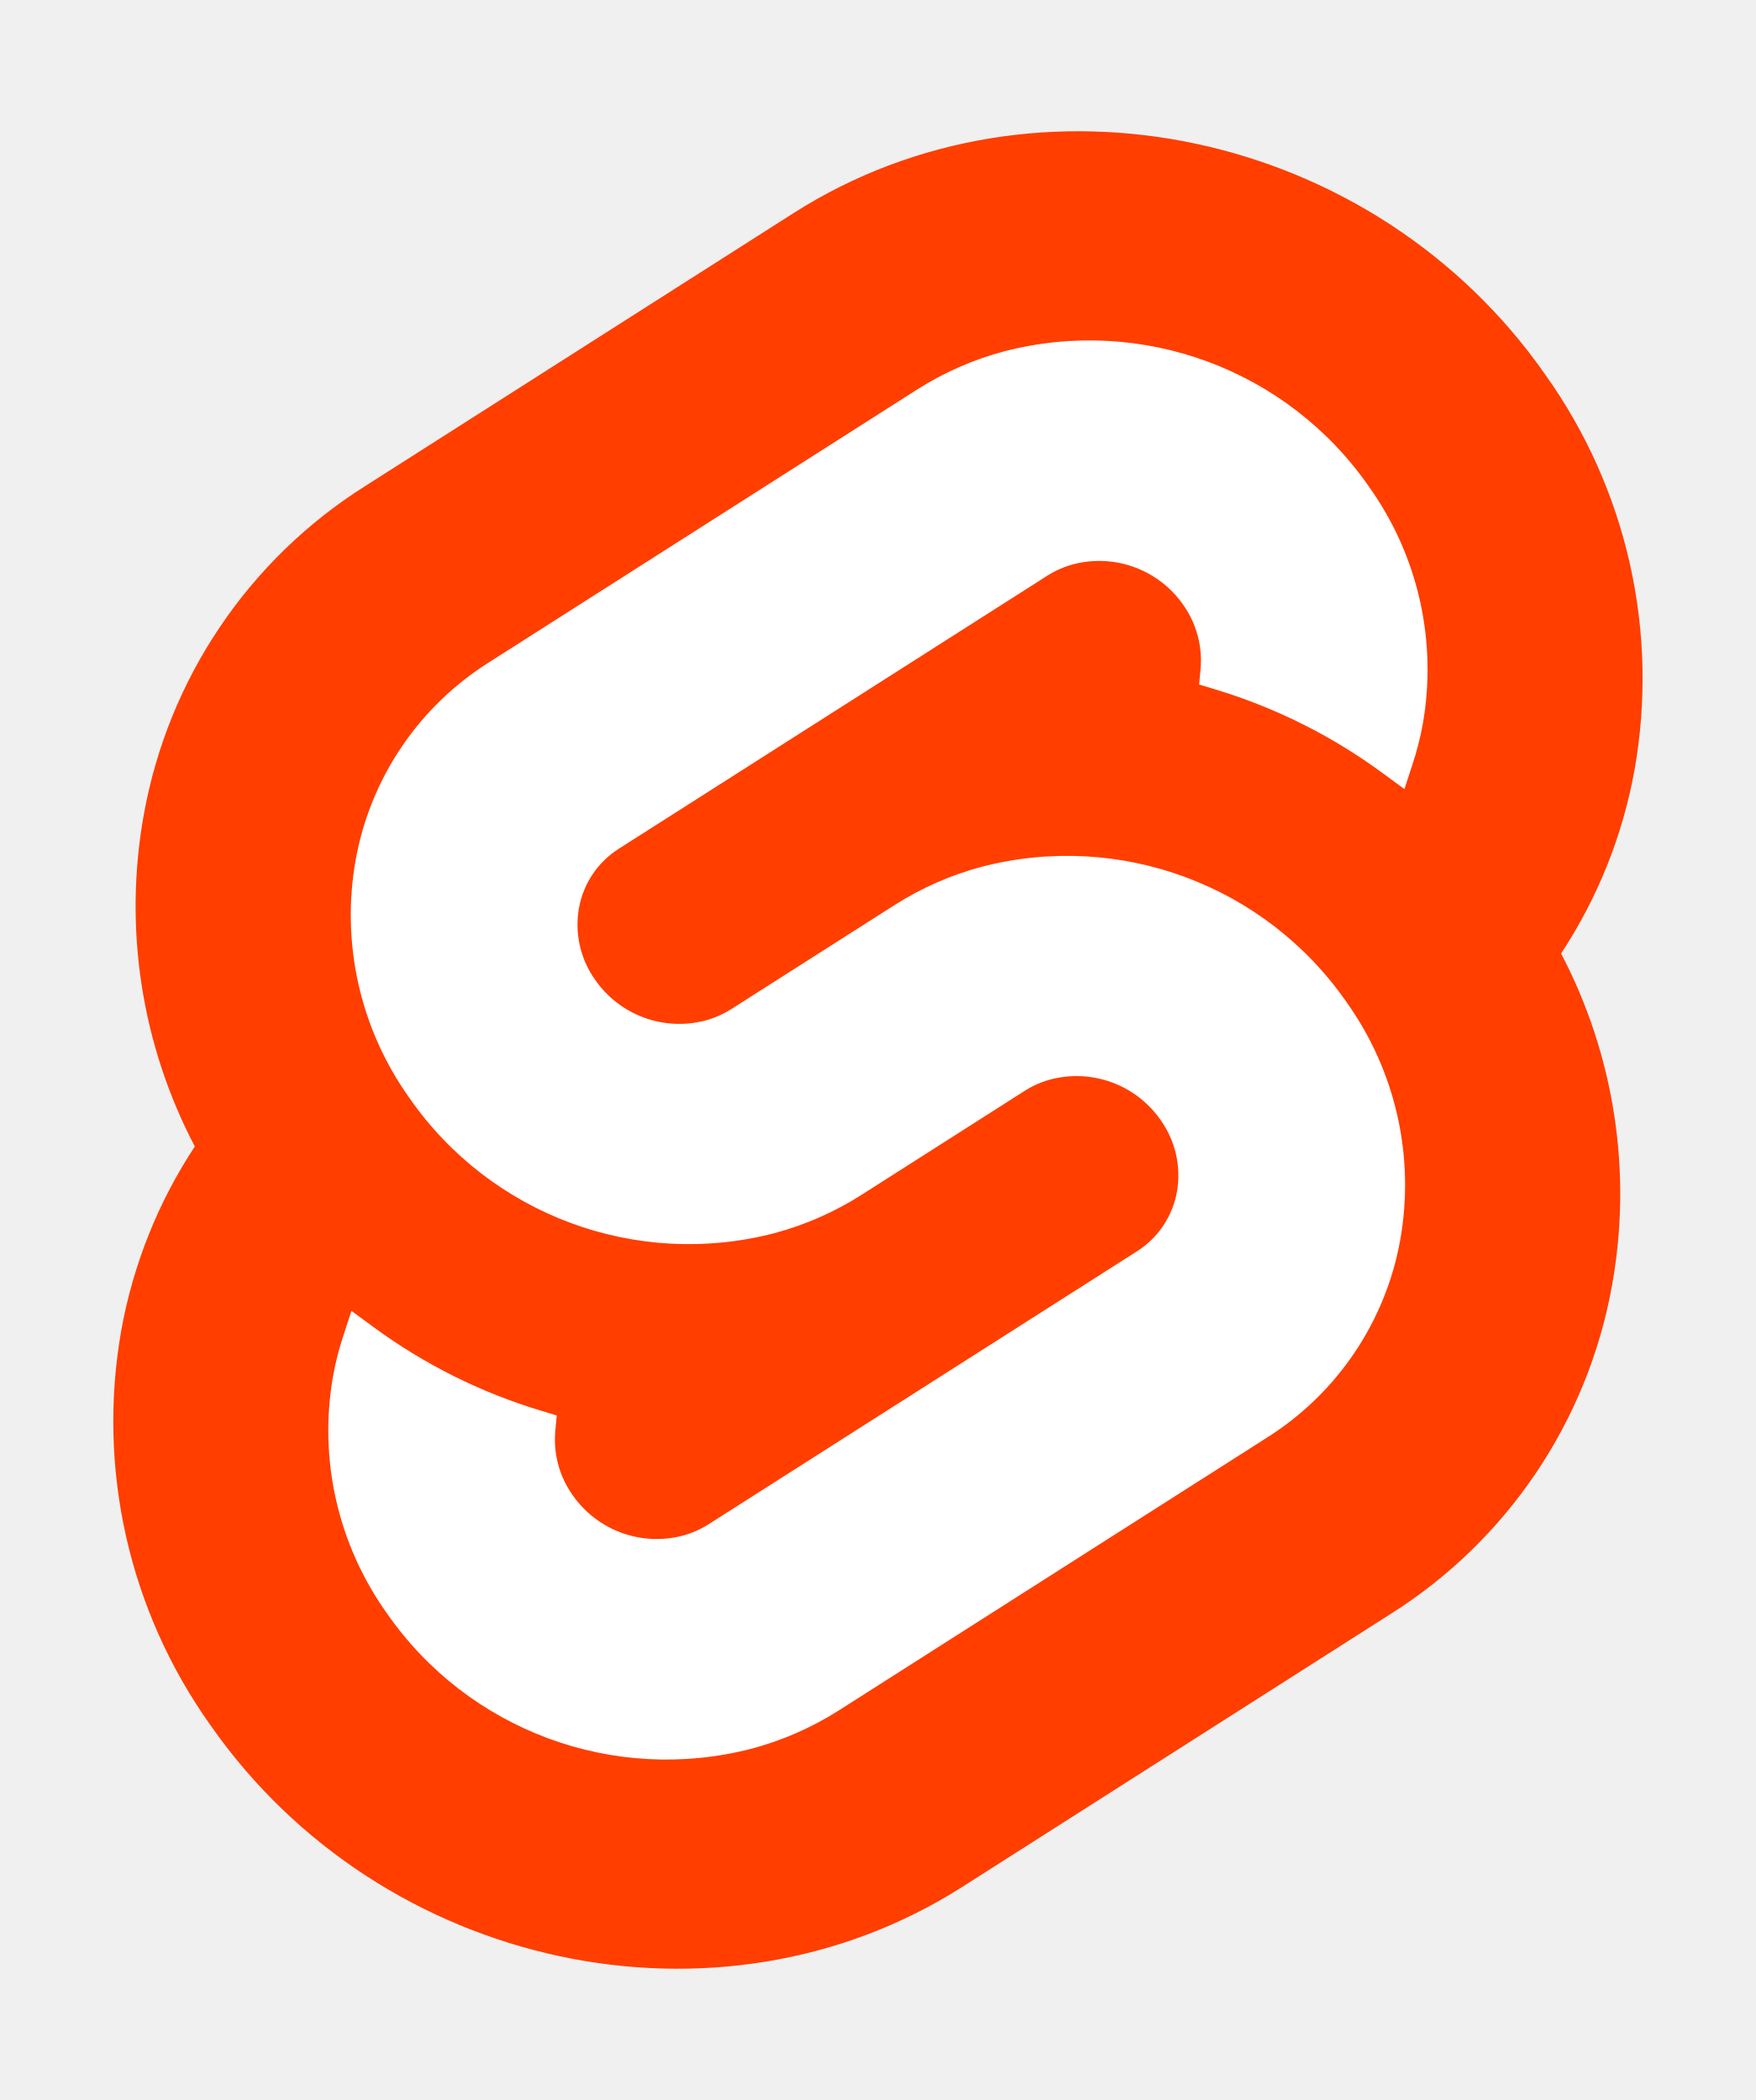
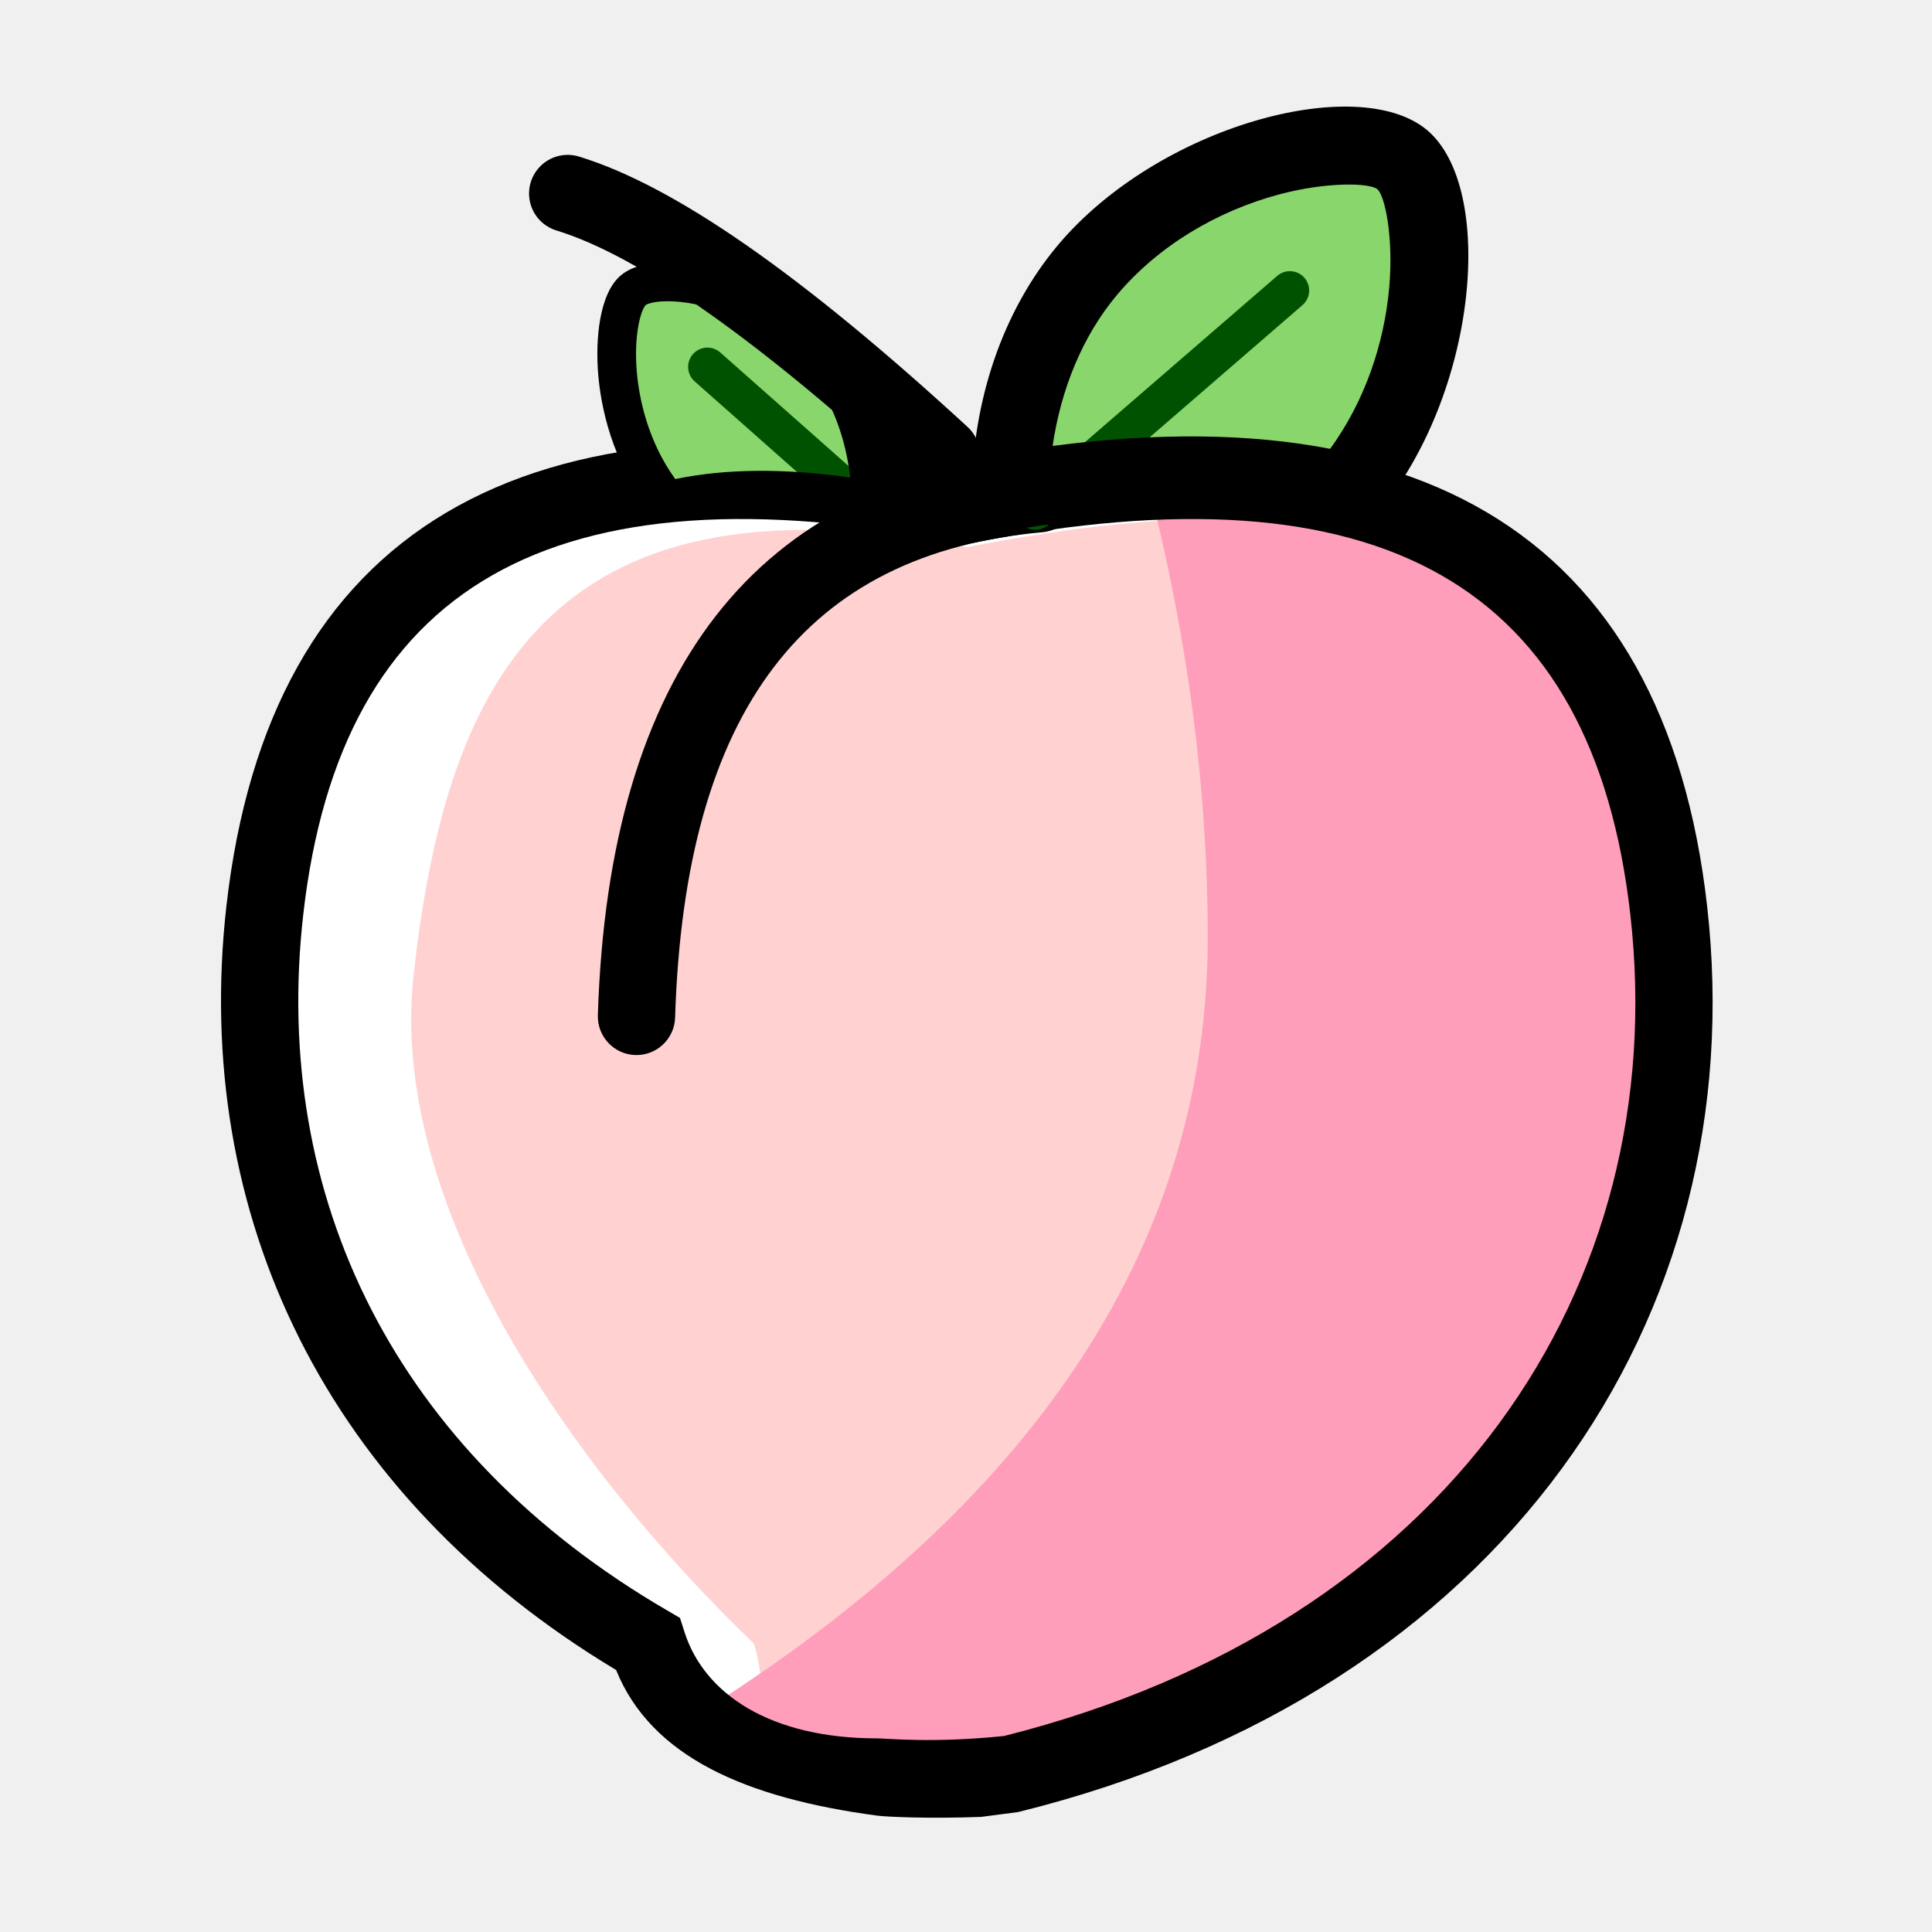
- <svg xmlns="http://www.w3.org/2000/svg" width="107" height="128" viewBox="0 0 107 128">
-   <path d="M94.157 22.819c-10.4-14.885-30.94-19.297-45.792-9.835L22.282 29.608A29.92 29.92 0 0 0 8.764 49.65a31.5 31.5 0 0 0 3.108 20.231 30 30 0 0 0-4.477 11.183 31.9 31.9 0 0 0 5.448 24.116c10.402 14.887 30.942 19.297 45.791 9.835l26.083-16.624A29.92 29.92 0 0 0 98.235 78.35a31.53 31.53 0 0 0-3.105-20.232 30 30 0 0 0 4.474-11.182 31.88 31.88 0 0 0-5.447-24.116" style="fill:#ff3e00" />
-   <path d="M45.817 106.582a20.72 20.72 0 0 1-22.237-8.243 19.17 19.17 0 0 1-3.277-14.503 18 18 0 0 1 .624-2.435l.49-1.498 1.337.981a33.6 33.6 0 0 0 10.203 5.098l.97.294-.09.968a5.85 5.85 0 0 0 1.052 3.878 6.24 6.24 0 0 0 6.695 2.485 5.8 5.8 0 0 0 1.603-.704L69.27 76.28a5.43 5.43 0 0 0 2.45-3.631 5.8 5.8 0 0 0-.987-4.371 6.24 6.24 0 0 0-6.698-2.487 5.7 5.7 0 0 0-1.6.704l-9.953 6.345a19 19 0 0 1-5.296 2.326 20.72 20.72 0 0 1-22.237-8.243 19.17 19.17 0 0 1-3.277-14.502 17.99 17.99 0 0 1 8.13-12.052l26.081-16.623a19 19 0 0 1 5.3-2.329 20.72 20.72 0 0 1 22.237 8.243 19.17 19.17 0 0 1 3.277 14.503 18 18 0 0 1-.624 2.435l-.49 1.498-1.337-.98a33.6 33.6 0 0 0-10.203-5.1l-.97-.294.09-.968a5.86 5.86 0 0 0-1.052-3.878 6.24 6.24 0 0 0-6.696-2.485 5.8 5.8 0 0 0-1.602.704L37.73 51.72a5.42 5.42 0 0 0-2.449 3.63 5.79 5.79 0 0 0 .986 4.372 6.24 6.24 0 0 0 6.698 2.486 5.8 5.8 0 0 0 1.602-.704l9.952-6.342a19 19 0 0 1 5.295-2.328 20.72 20.72 0 0 1 22.237 8.242 19.17 19.17 0 0 1 3.277 14.503 18 18 0 0 1-8.13 12.053l-26.081 16.622a19 19 0 0 1-5.3 2.328" style="fill:#fff" />
+ <svg xmlns="http://www.w3.org/2000/svg" width="800px" height="800px" viewBox="0 0 1024 1024" class="icon" version="1.1">
+   <path d="M464.77 941.82c-74 0-110.64-36.68-121.46-70.57-160.81-93.52-219.49-242.4-202.93-388.72q31.88-281.66 372-215 340.17-66.64 372 215c20.45 180.67-77.29 390.66-349.63 458q-61.41 1.29-69.98 1.29z" fill="#FFFFFF" />
+   <path d="M464.77 941.82c-74 0-54.31-36.68-65.13-70.57-99.76-96-194-234.28-180.39-354.93 16.63-147 66.39-270.71 293.17-226.29 226.78-44.42 350.79 4.72 372 192.5 20.45 180.67-77.29 390.66-349.63 458q-61.45 1.29-70.02 1.29z" fill="#FFD2D1" />
+   <path d="M379.21 902.74q260.94-167.93 260.91-406.26 0-117-31.45-240.1Q872.23 235.74 900 482.55c20.36 180.67-77 390.66-348.17 458q-61.24 1.3-69.77 1.3c-50.55-0.01-83.61-17.3-102.85-39.11z" fill="#FF9EBB" />
+   <path d="M357.82 539.36a20.48 20.48 0 1 1-40.94-1.28c5.69-182.19 83.94-283.69 232.24-296.8a20.48 20.48 0 0 1 3.6 40.8C427 293.19 362.91 376.37 357.82 539.36z" fill="" />
+   <path d="M864.12 484.83C844.34 310.07 732.28 245.31 516.36 287.6l-3.94 0.77-3.94-0.77c-215.92-42.3-328 22.47-347.76 197.23-17 149.82 48.78 284.91 192.87 368.71l6.82 4 2.4 7.51c10.42 32.66 45.31 56.32 102 56.32 5.39 0 29.23 2.66 67.34-1.25 235.01-59.06 354.31-237.9 331.97-435.29z m-351.7-238.18c235.2-44.92 369.79 33.91 392.39 233.58C929.5 698.37 796.53 896.92 539.75 960.4L520 963c-28 1-50 0-55.23-0.7-69.48-9.31-119.6-31.12-138.21-77.16C172.7 792.75 101.53 643.73 120 480.23c22.63-199.68 157.23-278.5 392.42-233.58z" fill="" />
+   <path d="M535.47 263.33c0.64-35.87 11-81.54 40.86-117.15 54-64.33 146.42-75.68 166.83-58.56S768.43 197.69 714.43 262l-1.35 1.58q-73.39-17.58-177.61-0.25z" fill="#89D66D" />
+   <path d="M548.81 280.85a10.24 10.24 0 0 1-6.7-18l134.84-116.63a10.24 10.24 0 1 1 13.4 15.49L555.5 278.35a10.2 10.2 0 0 1-6.69 2.5z" fill="#015200" />
+   <path d="M705 237.89c18-24.69 28.6-55 31.33-85.6 2.34-26.2-2.24-48.58-6.3-52s-26.92-4-52.33 2.82c-32.93 8.89-63.9 27.29-85.7 53.24-18.39 21.9-29.74 50.22-34.08 80q83.13-10.81 147.08 1.54zM515 260c0.84-47 15.68-94.25 45.65-130 53.11-63.26 159-91.82 195.68-61.08s26.91 140-26.2 203.25l-1.53 1.8-8.14 9.44-12.12-2.9q-69-16.5-169.5 0l-24.27 4z" fill="" />
+   <path d="M461.71 269.2q-63.32-10.94-107.9 0.17l-0.82-1c-32.81-40.73-29.85-99.58-17.45-110.42s68.54-3.65 101.35 37.05c18.11 22.58 24.43 51.49 24.82 74.2z" fill="#89D66D" />
+   <path d="M449 270.24a10.2 10.2 0 0 1-6.78-2.57l-74.05-65.53a10.24 10.24 0 0 1 13.57-15.34l74.05 65.53a10.24 10.24 0 0 1-6.79 17.91z" fill="#015200" />
+   <path d="M472.16 277.4L460 275.29c-40.6-7-75.49-7-103.68 0l-6.32 1.58-4.11-5-0.9-1.1c-21.17-26.28-26.57-56.37-27.9-72-1.63-19.05 0.58-42.87 11.69-52.58 8.21-7.18 22.11-7.62 32.32-6.73 24.66 2.16 59.61 15.13 83.74 45.1 22.87 28.44 26.8 62.61 27.1 80.44zM353.79 159.66c-7.32 0-10.87 1.49-11.52 2-2.45 2.29-6.52 15.57-4.72 35.79 1.1 12.39 5.23 35.55 20.35 56.47 26.5-5.53 57.61-5.81 92.74-0.84-1.74-15.09-6.91-37.25-21.72-55.65-19.58-24.31-48.06-35.26-68.18-37.4a65.63 65.63 0 0 0-6.95-0.37z" fill="" />
+   <path d="M498.94 261.82a20.41 20.41 0 0 1-13.86-5.4C403 180.9 339.05 135.76 295.14 122.22a20.48 20.48 0 1 1 12.06-39.14c50.49 15.56 117.74 62.39 205.61 143.18a20.48 20.48 0 0 1-13.87 35.56z" fill="" />
</svg>
